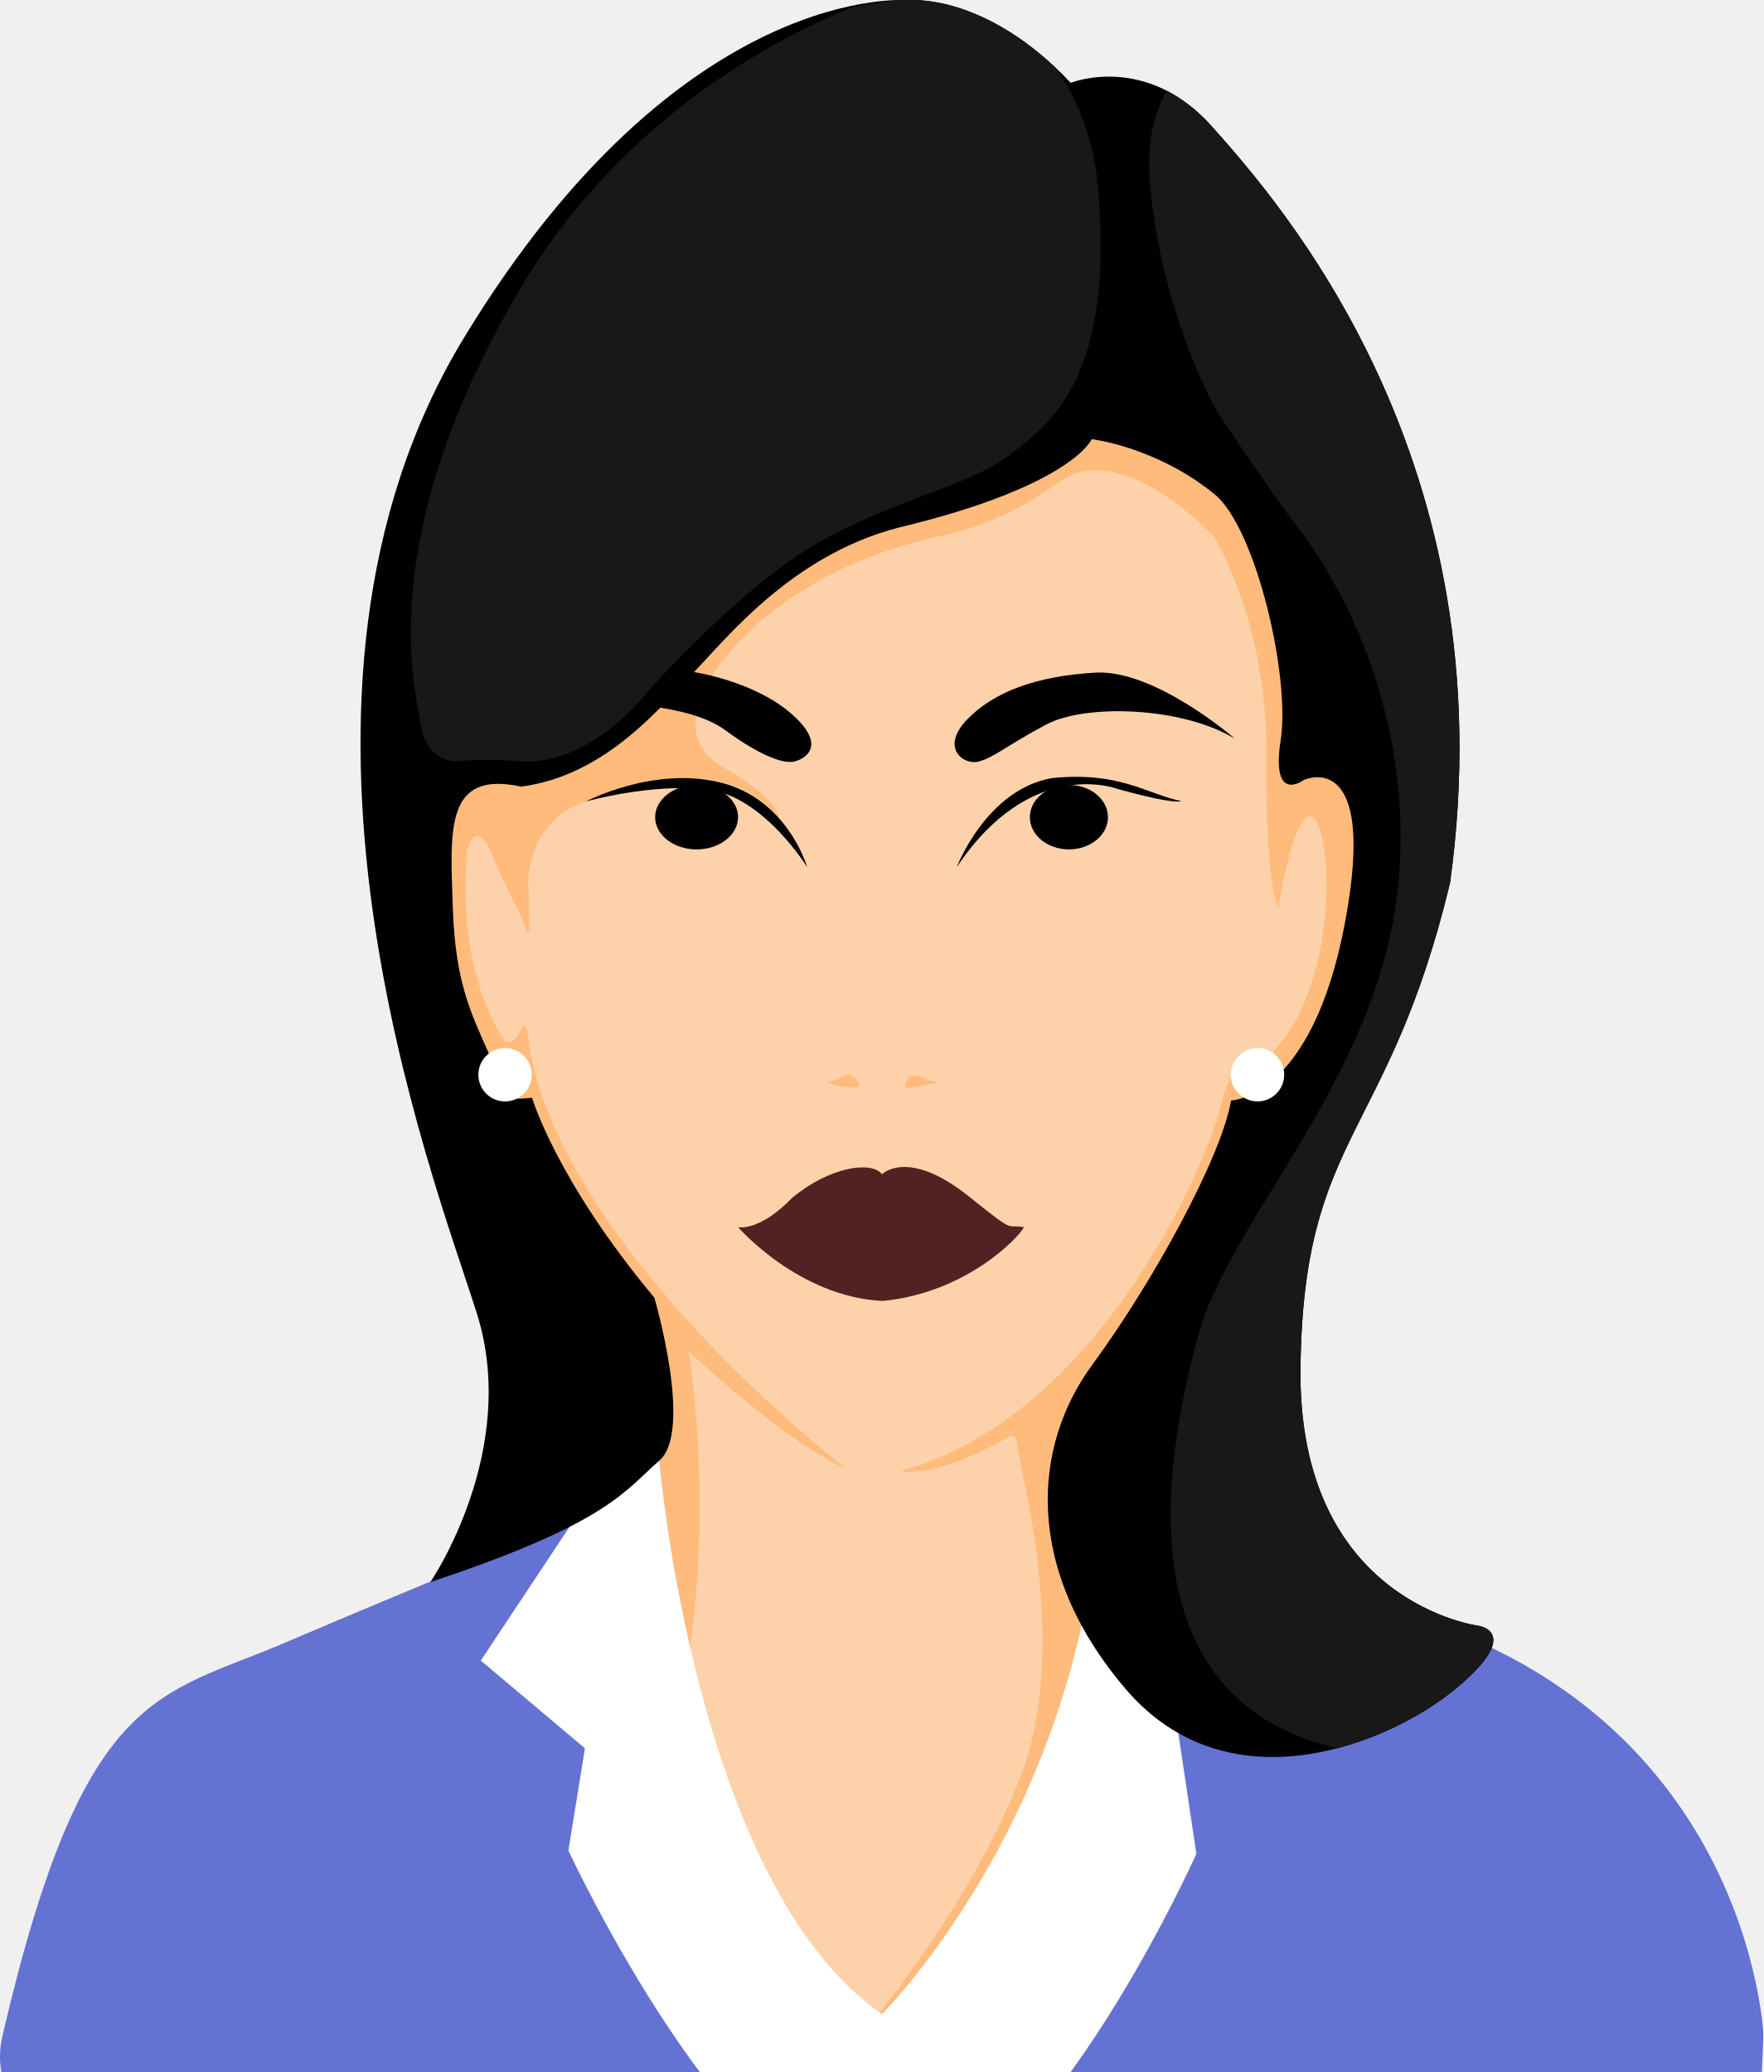
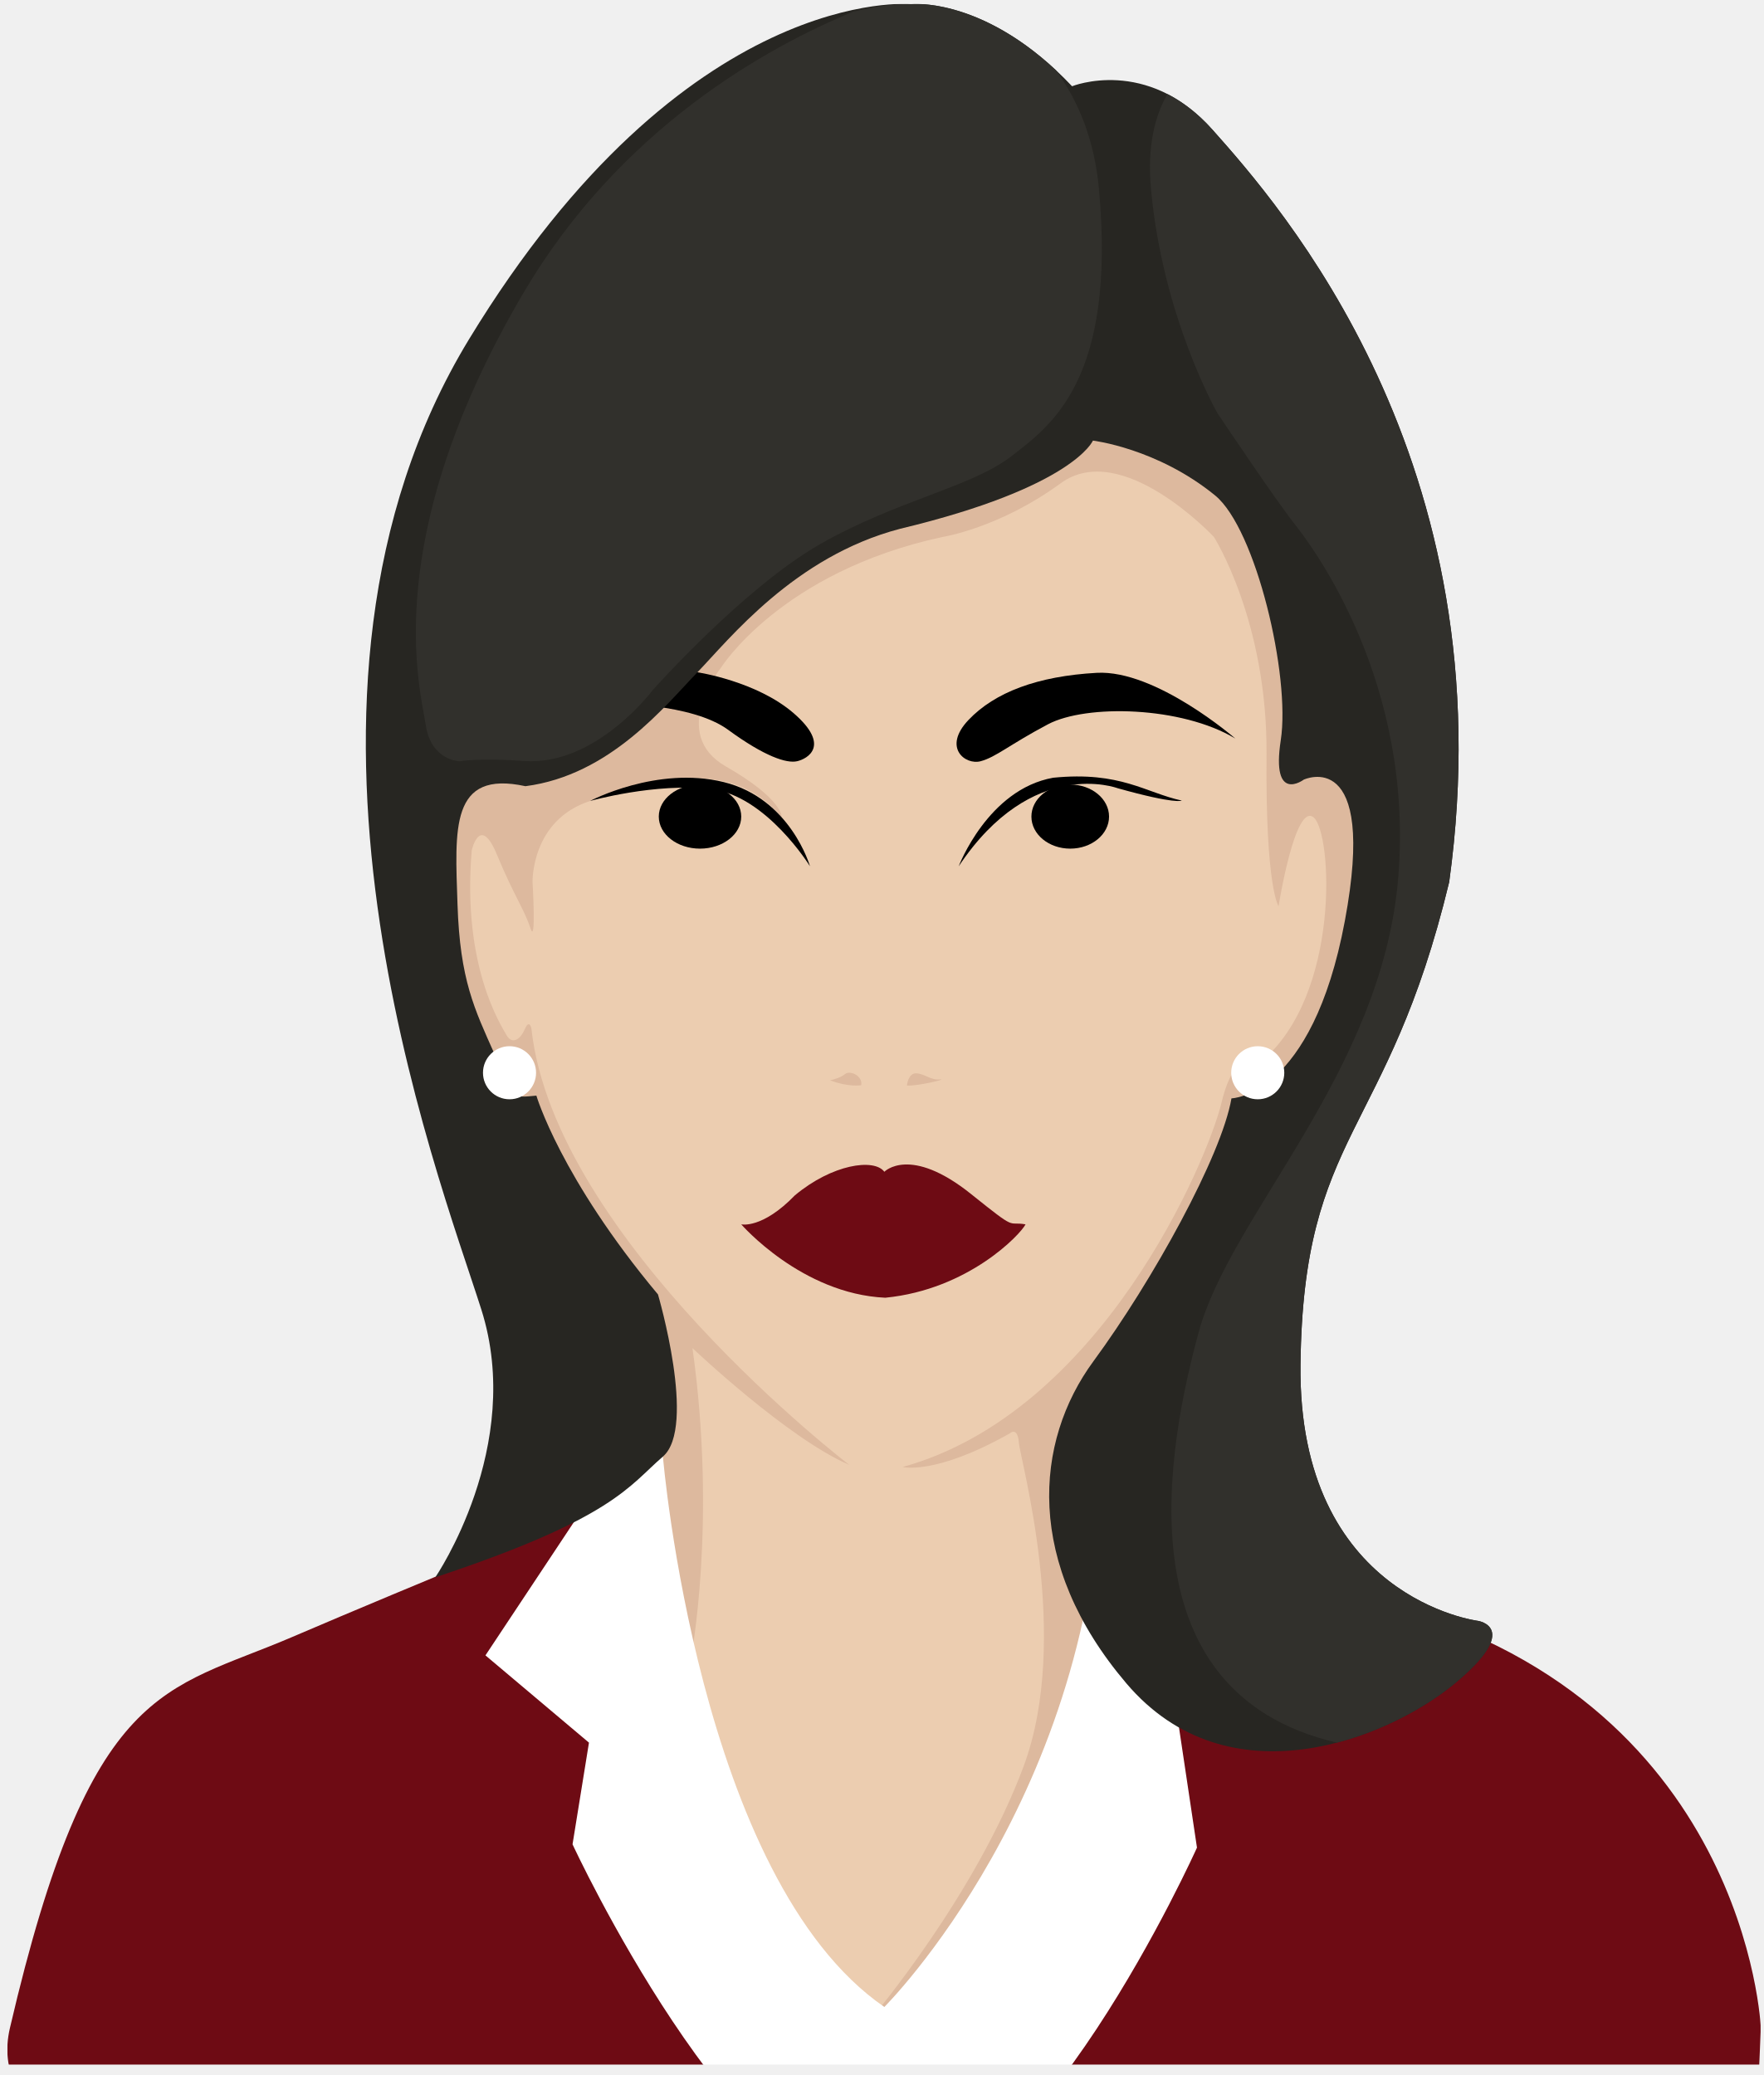
- <svg xmlns="http://www.w3.org/2000/svg" width="211" height="248" viewBox="0 0 211 248" fill="none">
-   <mask id="mask0" mask-type="alpha" maskUnits="userSpaceOnUse" x="0" y="0" width="211" height="248">
-     <rect width="211" height="248" fill="#C4C4C4" />
+ <svg xmlns="http://www.w3.org/2000/svg" width="153" height="180" viewBox="0 0 153 180" fill="none">
+   <mask id="mask0_1039_18735" style="mask-type:alpha" maskUnits="userSpaceOnUse" x="0" y="0" width="153" height="180">
+     <rect x="0.637" y="0.334" width="152.067" height="178.762" fill="white" />
  </mask>
-   <g mask="url(#mask0)">
-     <path d="M211.032 243.606C211.032 243.606 209.423 203.499 164.528 192.228C119.633 180.957 70.467 181.498 70.467 181.498C70.467 181.498 49.429 190.052 34.199 196.578C18.969 203.103 10.003 201.923 0.311 243.606C-9.381 285.288 210.608 253.326 210.608 253.326L211.032 243.606Z" fill="#6472D3" />
-     <path d="M126.543 171.665C127.463 168.631 128.893 165.834 130.71 163.36C130.812 163.222 130.914 163.079 131.014 162.941C145.022 142.904 147.321 131.722 147.321 131.722C147.321 131.722 149.96 131.666 153.046 128.609C164.975 110.48 161.001 96.691 160.145 94.647C159.874 94.001 159.501 93.585 159.085 93.332C157.997 92.837 156.893 93.069 156.359 93.24C156.236 93.284 156.106 93.34 155.968 93.404C155.754 93.552 154.969 94.04 154.264 93.897C154.252 93.894 154.236 93.891 154.224 93.886C154.208 93.884 154.195 93.879 154.18 93.876C154.16 93.871 154.142 93.866 154.121 93.858C153.611 93.685 153.166 93.125 153.059 91.779V91.777C153.059 91.774 153.059 91.772 153.059 91.769C153.051 91.657 153.043 91.537 153.041 91.411C153.003 90.441 153.084 89.733 153.197 89.039C153.215 88.901 153.235 88.76 153.258 88.615C153.6 86.398 153.498 83.353 153.064 80.046C152.75 78.018 152.262 75.479 151.529 72.23C151.529 72.228 151.526 72.223 151.526 72.22C150.016 66.43 147.776 61.133 145.347 59.151C138.373 53.468 130.646 52.562 130.646 52.562C130.646 52.562 128.339 58.165 107.441 63.174C94.717 66.502 86.872 76.488 83.051 80.442C79.227 84.395 72.57 92.834 62.352 94.152C53.255 92.175 53.881 99.293 54.178 108.388C54.474 117.483 56.221 120.977 58.661 126.448C61.1 131.919 60.704 131.656 63.67 131.39C63.67 131.39 66.569 141.277 78.305 155.317C78.305 155.317 82.997 171.292 78.897 174.827C76.629 176.781 75.053 178.842 70.47 181.499L72.174 190.647L84.831 234.347L106.388 243.608L123 237.645L132.666 199.599C132.664 199.597 121.266 187.613 126.543 171.665Z" fill="#FDD2AA" />
-     <path d="M112.517 64.162C112.517 64.162 119.373 63.107 126.755 57.703C134.138 52.299 145.214 64.162 145.214 64.162C145.214 64.162 151.674 74.312 151.541 90.395C151.409 106.478 152.992 108.588 152.992 108.588C152.992 108.588 154.969 96.065 157.212 97.909C159.453 99.756 160.508 119.264 150.885 127.306C150.885 127.306 147.853 125.067 146.139 132.185C144.425 139.303 131.601 169.489 107.755 176.082C107.755 176.082 111.694 177.103 120.66 172.028C120.66 172.028 121.582 171.139 121.748 173.216C121.915 175.292 128.045 196.68 122.308 212.104C116.573 227.528 104.212 242.16 104.212 242.16L125.174 235.142L144.358 177.009L168.089 100.683L155.235 51.448L127.151 40.77L94.321 56.589L52.198 80.12L54.967 134.292L78.897 204.884L82.259 199.15C82.259 199.15 85.424 182.937 82.456 161.779C82.456 161.779 93.925 172.654 101.31 175.818C101.31 175.818 65.844 148.664 63.075 123.353C63.075 123.353 62.852 122.06 62.26 123.419C61.667 124.778 60.679 125.222 60.06 124.086C59.442 122.949 54.704 115.839 55.892 101.865C55.892 101.865 56.88 97.449 58.924 102.392C60.967 107.334 62.219 108.984 62.944 111.223C63.67 113.463 63.208 105.686 63.208 105.686C63.208 105.686 63.011 98.239 70.13 95.932C77.249 93.626 86.941 90.329 93.202 97.909C93.202 97.909 93.399 95.733 86.479 91.779C79.556 87.826 85.82 79.982 85.82 79.982C85.82 79.982 93.003 68.382 112.517 64.162Z" fill="#FFBB7B" />
-     <path d="M78.897 174.828C78.897 174.828 83.148 225.646 105.546 241.067C105.546 241.067 131.149 215.56 131.721 174.828L146.532 185.9L141.007 207.433L143.17 221.889C143.17 221.889 123.491 265.786 105.546 264.797C87.6 263.809 68.02 221.493 68.02 221.493L69.998 209.256L57.539 198.754L71.581 177.596L78.897 174.828Z" fill="white" />
-     <path d="M105.546 140.554C105.546 140.554 108.629 137.323 116.011 143.256C121.68 147.805 120.231 146.487 122.538 146.88C121.943 148.083 115.682 154.724 105.66 155.712C95.575 155.25 88.323 146.88 88.323 146.88C88.323 146.88 90.829 147.473 94.784 143.386C99.267 139.645 104.307 138.904 105.546 140.554Z" fill="#502222" />
-     <path d="M102.761 130.139C102.761 130.139 101.244 130.402 99.003 129.546C99.003 129.546 100.206 129.311 100.799 128.806C101.392 128.297 102.965 128.989 102.761 130.139Z" fill="#FFBB7B" />
-     <path d="M108.263 130.177C108.263 130.177 108.399 128.655 109.4 128.706C110.402 128.754 111.107 129.546 112.218 129.442C113.332 129.337 109.574 130.267 108.263 130.177Z" fill="#FFBB7B" />
-     <path d="M96.597 103.791C96.597 103.791 91.355 95.288 84.68 94.496C78.006 93.705 70.128 95.929 70.128 95.929C70.128 95.929 78.154 91.677 86.213 93.656C94.272 95.635 96.597 103.791 96.597 103.791Z" fill="black" />
-     <path d="M114.494 103.791C114.494 103.791 118.004 94.535 125.867 93.133C133.974 92.323 136.991 94.943 141.342 95.881C141.342 95.881 140.698 96.376 133.63 94.397C133.627 94.399 123.345 90.494 114.494 103.791Z" fill="black" />
-     <path d="M83.048 80.442C83.048 80.442 90.168 81.497 94.651 85.384C99.134 89.274 96.298 90.86 95.046 91.146C93.795 91.432 91.156 90.592 86.739 87.361C82.323 84.13 72.697 84.196 72.697 84.196L79.354 79.847L83.048 80.442Z" fill="black" />
-     <path d="M131.106 80.508C123.986 80.904 118.844 82.848 115.679 86.176C112.514 89.504 115.283 91.639 117.13 91.149C118.977 90.658 120.625 89.141 125.238 86.702C129.851 84.263 141.324 84.526 147.784 88.416C147.784 88.418 138.225 80.112 131.106 80.508Z" fill="black" />
-     <path d="M127.918 101.666C130.498 101.666 132.59 99.939 132.59 97.809C132.59 95.679 130.498 93.953 127.918 93.953C125.337 93.953 123.246 95.679 123.246 97.809C123.246 99.939 125.337 101.666 127.918 101.666Z" fill="black" />
-     <path d="M83.362 101.666C86.102 101.666 88.323 99.939 88.323 97.809C88.323 95.679 86.102 93.953 83.362 93.953C80.622 93.953 78.401 95.679 78.401 97.809C78.401 99.939 80.622 101.666 83.362 101.666Z" fill="black" />
-     <path d="M153.68 135.83C155.443 135.83 156.873 134.4 156.873 132.637C156.873 130.874 155.443 129.444 153.68 129.444C151.916 129.444 150.487 130.874 150.487 132.637C150.487 134.4 151.916 135.83 153.68 135.83Z" fill="black" />
-     <path d="M130.646 52.562C130.646 52.562 128.339 58.165 107.441 63.174C94.717 66.502 86.872 76.488 83.051 80.442C79.227 84.395 72.57 92.834 62.352 94.152C53.255 92.175 53.881 99.293 54.177 108.388C54.474 117.483 56.221 120.977 58.661 126.448C61.1 131.919 60.704 131.656 63.67 131.39C63.67 131.39 66.569 141.277 78.305 155.317C78.305 155.317 82.997 171.292 78.897 174.827C74.797 178.362 72.963 182.242 51.505 189.36C51.505 189.36 62.283 173.64 57.044 157.13C51.802 140.618 29.455 83.277 55.559 40.368C81.664 -2.54 108.759 0.029 108.759 0.029C108.759 0.029 117.855 -0.959 128.14 9.916C128.14 9.916 137.139 6.259 145.048 15.157C152.959 24.055 180.547 55.001 173.523 105.686C166.109 136.468 155.958 135.61 155.628 163.753C155.299 191.896 176.986 194.598 176.986 194.598C176.986 194.598 182.325 195.39 174.217 202.112C166.11 208.835 146.925 216.548 134.664 202.112C122.402 187.677 123.59 173.044 130.71 163.357C137.829 153.669 146.136 138.641 147.321 131.72C147.321 131.72 157.013 131.523 160.967 110.365C164.922 89.207 156.024 93.36 156.024 93.36C156.024 93.36 152.07 96.325 153.255 88.615C154.441 80.904 150.279 63.176 145.344 59.154C138.373 53.468 130.646 52.562 130.646 52.562Z" fill="black" />
-     <path d="M120.79 54.472C125.57 50.782 133.481 45.311 131.371 22.242C130.827 16.281 128.842 11.623 126.206 7.993C116.744 -0.836 108.761 0.032 108.761 0.032C108.761 0.032 106.166 -0.124 101.783 0.949C91.325 5.266 73.724 15.035 62.089 34.834C44.618 64.561 49.694 82.421 50.353 86.771C51.012 91.121 54.441 91.149 54.441 91.149C54.441 91.149 56.88 90.725 62.219 91.121C70.856 91.713 77.645 82.618 77.645 82.618C77.645 82.618 88.589 70.292 97.818 65.02C107.045 59.746 116.011 58.165 120.79 54.472Z" fill="#181818" />
-     <path d="M174.22 202.116C182.328 195.393 176.989 194.602 176.989 194.602C176.989 194.602 155.302 191.899 155.631 163.756C155.961 135.613 166.112 136.468 173.525 105.689C180.55 55.004 152.962 24.059 145.051 15.16C143.257 13.145 141.411 11.774 139.622 10.859C138.133 13.419 137.175 17.048 137.632 22.182C139.017 37.703 145.641 49.27 145.641 49.27C145.641 49.27 152.66 59.749 154.936 62.618C157.21 65.486 169.326 81.725 167.395 105.153C165.463 128.581 147.222 145.666 143.367 159.902C139.827 172.974 133.622 203.124 160.022 209.259C165.78 207.752 170.917 204.854 174.22 202.116Z" fill="#181818" />
-     <path d="M60.438 131.83C62.202 131.83 63.631 130.4 63.631 128.637C63.631 126.874 62.202 125.444 60.438 125.444C58.675 125.444 57.245 126.874 57.245 128.637C57.245 130.4 58.675 131.83 60.438 131.83Z" fill="white" />
-     <path d="M150.486 131.83C152.25 131.83 153.679 130.4 153.679 128.637C153.679 126.874 152.25 125.444 150.486 125.444C148.723 125.444 147.293 126.874 147.293 128.637C147.293 130.4 148.723 131.83 150.486 131.83Z" fill="white" />
+   <g mask="url(#mask0_1039_18735)">
+     <path d="M152.727 175.929C152.727 175.929 151.567 147.019 119.211 138.895C86.856 130.771 51.422 131.161 51.422 131.161C51.422 131.161 36.259 137.326 25.283 142.03C14.307 146.734 7.845 145.883 0.86 175.929C-6.124 205.974 152.421 182.936 152.421 182.936L152.727 175.929Z" fill="#6E0B14" />
+     <path d="M91.835 124.073C92.498 121.886 93.529 119.87 94.838 118.086C94.912 117.987 94.985 117.884 95.057 117.784C105.153 103.342 106.81 95.282 106.81 95.282C106.81 95.282 108.712 95.241 110.936 93.037C119.533 79.97 116.669 70.03 116.052 68.558C115.857 68.092 115.588 67.792 115.288 67.609C114.504 67.252 113.708 67.42 113.324 67.543C113.235 67.574 113.141 67.615 113.042 67.661C112.887 67.768 112.322 68.119 111.814 68.016C111.805 68.014 111.794 68.013 111.784 68.009C111.773 68.007 111.764 68.003 111.753 68.002C111.738 67.998 111.726 67.994 111.711 67.989C111.343 67.864 111.022 67.46 110.945 66.49V66.488C110.945 66.486 110.945 66.485 110.945 66.483C110.939 66.402 110.934 66.315 110.932 66.225C110.904 65.525 110.963 65.016 111.044 64.515C111.057 64.415 111.072 64.314 111.089 64.209C111.335 62.611 111.262 60.417 110.949 58.032C110.722 56.571 110.371 54.741 109.842 52.399C109.842 52.397 109.84 52.394 109.84 52.392C108.752 48.218 107.138 44.4 105.387 42.971C100.361 38.875 94.792 38.221 94.792 38.221C94.792 38.221 93.129 42.261 78.068 45.871C68.898 48.27 63.245 55.468 60.49 58.318C57.734 61.168 52.937 67.25 45.573 68.2C39.017 66.775 39.468 71.906 39.681 78.462C39.895 85.018 41.154 87.537 42.912 91.48C44.67 95.423 44.385 95.234 46.523 95.042C46.523 95.042 48.612 102.169 57.07 112.289C57.07 112.289 60.452 123.804 57.497 126.352C55.862 127.761 54.726 129.246 51.423 131.161L52.651 137.755L61.773 169.255L77.31 175.931L89.282 171.632L96.248 144.208C96.246 144.206 88.032 135.568 91.835 124.073Z" fill="#ECCDB0" />
+     <path d="M81.727 46.584C81.727 46.584 86.668 45.823 91.989 41.928C97.309 38.032 105.292 46.584 105.292 46.584C105.292 46.584 109.948 53.9 109.852 65.492C109.756 77.085 110.898 78.606 110.898 78.606C110.898 78.606 112.323 69.579 113.939 70.909C115.554 72.24 116.314 86.301 109.379 92.099C109.379 92.099 107.194 90.484 105.958 95.615C104.723 100.746 95.481 122.505 78.295 127.256C78.295 127.256 81.134 127.993 87.596 124.335C87.596 124.335 88.261 123.694 88.38 125.191C88.5 126.688 92.918 142.104 88.784 153.222C84.651 164.34 75.742 174.887 75.742 174.887L90.849 169.828L104.675 127.925L121.778 72.908L112.514 37.419L92.274 29.722L68.614 41.125L38.255 58.086L40.251 97.134L57.498 148.017L59.92 143.884C59.92 143.884 62.201 132.198 60.062 116.947C60.062 116.947 68.328 124.786 73.651 127.067C73.651 127.067 48.09 107.493 46.094 89.249C46.094 89.249 45.934 88.317 45.507 89.297C45.08 90.276 44.367 90.596 43.922 89.777C43.477 88.958 40.061 83.833 40.917 73.76C40.917 73.76 41.63 70.577 43.103 74.14C44.576 77.702 45.478 78.891 46.001 80.506C46.523 82.12 46.19 76.515 46.19 76.515C46.19 76.515 46.048 71.146 51.179 69.484C56.31 67.821 63.295 65.445 67.807 70.909C67.807 70.909 67.949 69.34 62.962 66.49C57.973 63.64 62.487 57.987 62.487 57.987C62.487 57.987 67.664 49.625 81.727 46.584Z" fill="#DDB99E" />
+     <path d="M57.498 126.352C57.498 126.352 60.561 162.983 76.703 174.099C76.703 174.099 95.155 155.713 95.568 126.352L106.242 134.333L102.26 149.855L103.819 160.275C103.819 160.275 89.636 191.916 76.703 191.204C63.77 190.491 49.659 159.989 49.659 159.989L51.084 151.169L42.105 143.599L52.225 128.348L57.498 126.352Z" fill="white" />
+     <path d="M76.704 101.648C76.704 101.648 78.926 99.319 84.246 103.596C88.331 106.874 87.287 105.924 88.95 106.208C88.521 107.075 84.009 111.862 76.786 112.574C69.518 112.241 64.291 106.208 64.291 106.208C64.291 106.208 66.097 106.635 68.947 103.69C72.178 100.992 75.811 100.459 76.704 101.648Z" fill="#6E0B14" />
+     <path d="M74.696 94.14C74.696 94.14 73.603 94.33 71.988 93.713C71.988 93.713 72.855 93.544 73.282 93.179C73.71 92.813 74.844 93.312 74.696 94.14Z" fill="#DDB99E" />
+     <path d="M78.661 94.168C78.661 94.168 78.759 93.07 79.48 93.107C80.202 93.142 80.71 93.713 81.511 93.638C82.314 93.562 79.606 94.232 78.661 94.168Z" fill="#DDB99E" />
+     <path d="M70.254 75.148C70.254 75.148 66.476 69.02 61.666 68.449C56.855 67.878 51.177 69.482 51.177 69.482C51.177 69.482 56.962 66.416 62.77 67.843C68.578 69.27 70.254 75.148 70.254 75.148Z" fill="black" />
+     <path d="M83.152 75.148C83.152 75.148 85.681 68.477 91.348 67.466C97.191 66.882 99.366 68.771 102.501 69.447C102.501 69.447 102.037 69.804 96.943 68.377C96.941 68.379 89.531 65.564 83.152 75.148Z" fill="black" />
+     <path d="M60.489 58.318C60.489 58.318 65.62 59.078 68.851 61.88C72.082 64.684 70.038 65.827 69.136 66.034C68.234 66.24 66.332 65.634 63.149 63.305C59.966 60.976 53.029 61.024 53.029 61.024L57.827 57.889L60.489 58.318Z" fill="black" />
+     <path d="M95.124 58.366C89.993 58.651 86.287 60.052 84.006 62.451C81.725 64.85 83.721 66.389 85.052 66.035C86.383 65.682 87.57 64.588 90.895 62.83C94.22 61.072 102.488 61.262 107.144 64.066C107.144 64.067 100.255 58.081 95.124 58.366Z" fill="black" />
+     <path d="M92.826 73.617C94.686 73.617 96.193 72.372 96.193 70.837C96.193 69.301 94.686 68.057 92.826 68.057C90.966 68.057 89.459 69.301 89.459 70.837C89.459 72.372 90.966 73.617 92.826 73.617Z" fill="black" />
+     <path d="M60.715 73.617C62.689 73.617 64.29 72.372 64.29 70.837C64.29 69.301 62.689 68.057 60.715 68.057C58.74 68.057 57.14 69.301 57.14 70.837C57.14 72.372 58.74 73.617 60.715 73.617Z" fill="black" />
+     <path d="M111.394 98.242C112.665 98.242 113.695 97.212 113.695 95.941C113.695 94.67 112.665 93.639 111.394 93.639C110.123 93.639 109.093 94.67 109.093 95.941C109.093 97.212 110.123 98.242 111.394 98.242Z" fill="#272622" />
+     <path d="M94.793 38.221C94.793 38.221 93.13 42.261 78.069 45.871C68.899 48.27 63.245 55.468 60.491 58.318C57.735 61.168 52.937 67.251 45.573 68.2C39.017 66.775 39.468 71.906 39.682 78.462C39.896 85.018 41.155 87.537 42.913 91.48C44.671 95.423 44.386 95.234 46.523 95.042C46.523 95.042 48.613 102.169 57.07 112.289C57.07 112.289 60.452 123.804 57.498 126.352C54.543 128.9 53.221 131.697 37.756 136.828C37.756 136.828 45.524 125.496 41.748 113.596C37.97 101.694 21.865 60.361 40.678 29.433C59.491 -1.496 79.019 0.356 79.019 0.356C79.019 0.356 85.575 -0.357 92.987 7.482C92.987 7.482 99.472 4.846 105.172 11.26C110.874 17.674 130.757 39.98 125.694 76.514C120.351 98.702 113.035 98.084 112.798 118.37C112.56 138.656 128.19 140.604 128.19 140.604C128.19 140.604 132.038 141.174 126.195 146.02C120.351 150.865 106.525 156.425 97.689 146.02C88.852 135.614 89.708 125.067 94.839 118.084C99.969 111.101 105.957 100.269 106.811 95.28C106.811 95.28 113.796 95.138 116.645 79.887C119.495 64.636 113.083 67.63 113.083 67.63C113.083 67.63 110.233 69.767 111.087 64.209C111.942 58.651 108.943 45.873 105.386 42.973C100.362 38.875 94.793 38.221 94.793 38.221Z" fill="#272622" />
+     <path d="M87.689 39.599C91.134 36.938 96.835 32.995 95.315 16.367C94.923 12.07 93.492 8.712 91.592 6.096C84.773 -0.268 79.02 0.357 79.02 0.357C79.02 0.357 77.15 0.245 73.99 1.018C66.453 4.13 53.769 11.172 45.383 25.443C32.792 46.87 36.45 59.745 36.925 62.88C37.4 66.015 39.871 66.035 39.871 66.035C39.871 66.035 41.629 65.73 45.477 66.015C51.701 66.442 56.595 59.886 56.595 59.886C56.595 59.886 64.481 51.002 71.133 47.202C77.783 43.4 84.245 42.261 87.689 39.599Z" fill="#31302C" />
+     <path d="M126.195 146.022C132.039 141.176 128.191 140.606 128.191 140.606C128.191 140.606 112.561 138.658 112.798 118.372C113.036 98.086 120.352 98.702 125.694 76.516C130.757 39.982 110.874 17.676 105.173 11.262C103.88 9.809 102.549 8.821 101.261 8.162C100.187 10.006 99.497 12.622 99.826 16.323C100.824 27.511 105.598 35.849 105.598 35.849C105.598 35.849 110.657 43.402 112.297 45.47C113.936 47.537 122.668 59.242 121.276 76.13C119.884 93.017 106.738 105.332 103.959 115.594C101.408 125.016 96.936 146.749 115.963 151.171C120.112 150.085 123.815 147.995 126.195 146.022Z" fill="#31302C" />
+     <path d="M44.193 95.359C45.464 95.359 46.495 94.329 46.495 93.058C46.495 91.787 45.464 90.756 44.193 90.756C42.922 90.756 41.892 91.787 41.892 93.058C41.892 94.329 42.922 95.359 44.193 95.359Z" fill="white" />
+     <path d="M109.09 95.359C110.361 95.359 111.392 94.329 111.392 93.058C111.392 91.787 110.361 90.757 109.09 90.757C107.819 90.757 106.789 91.787 106.789 93.058C106.789 94.329 107.819 95.359 109.09 95.359Z" fill="white" />
  </g>
</svg>
